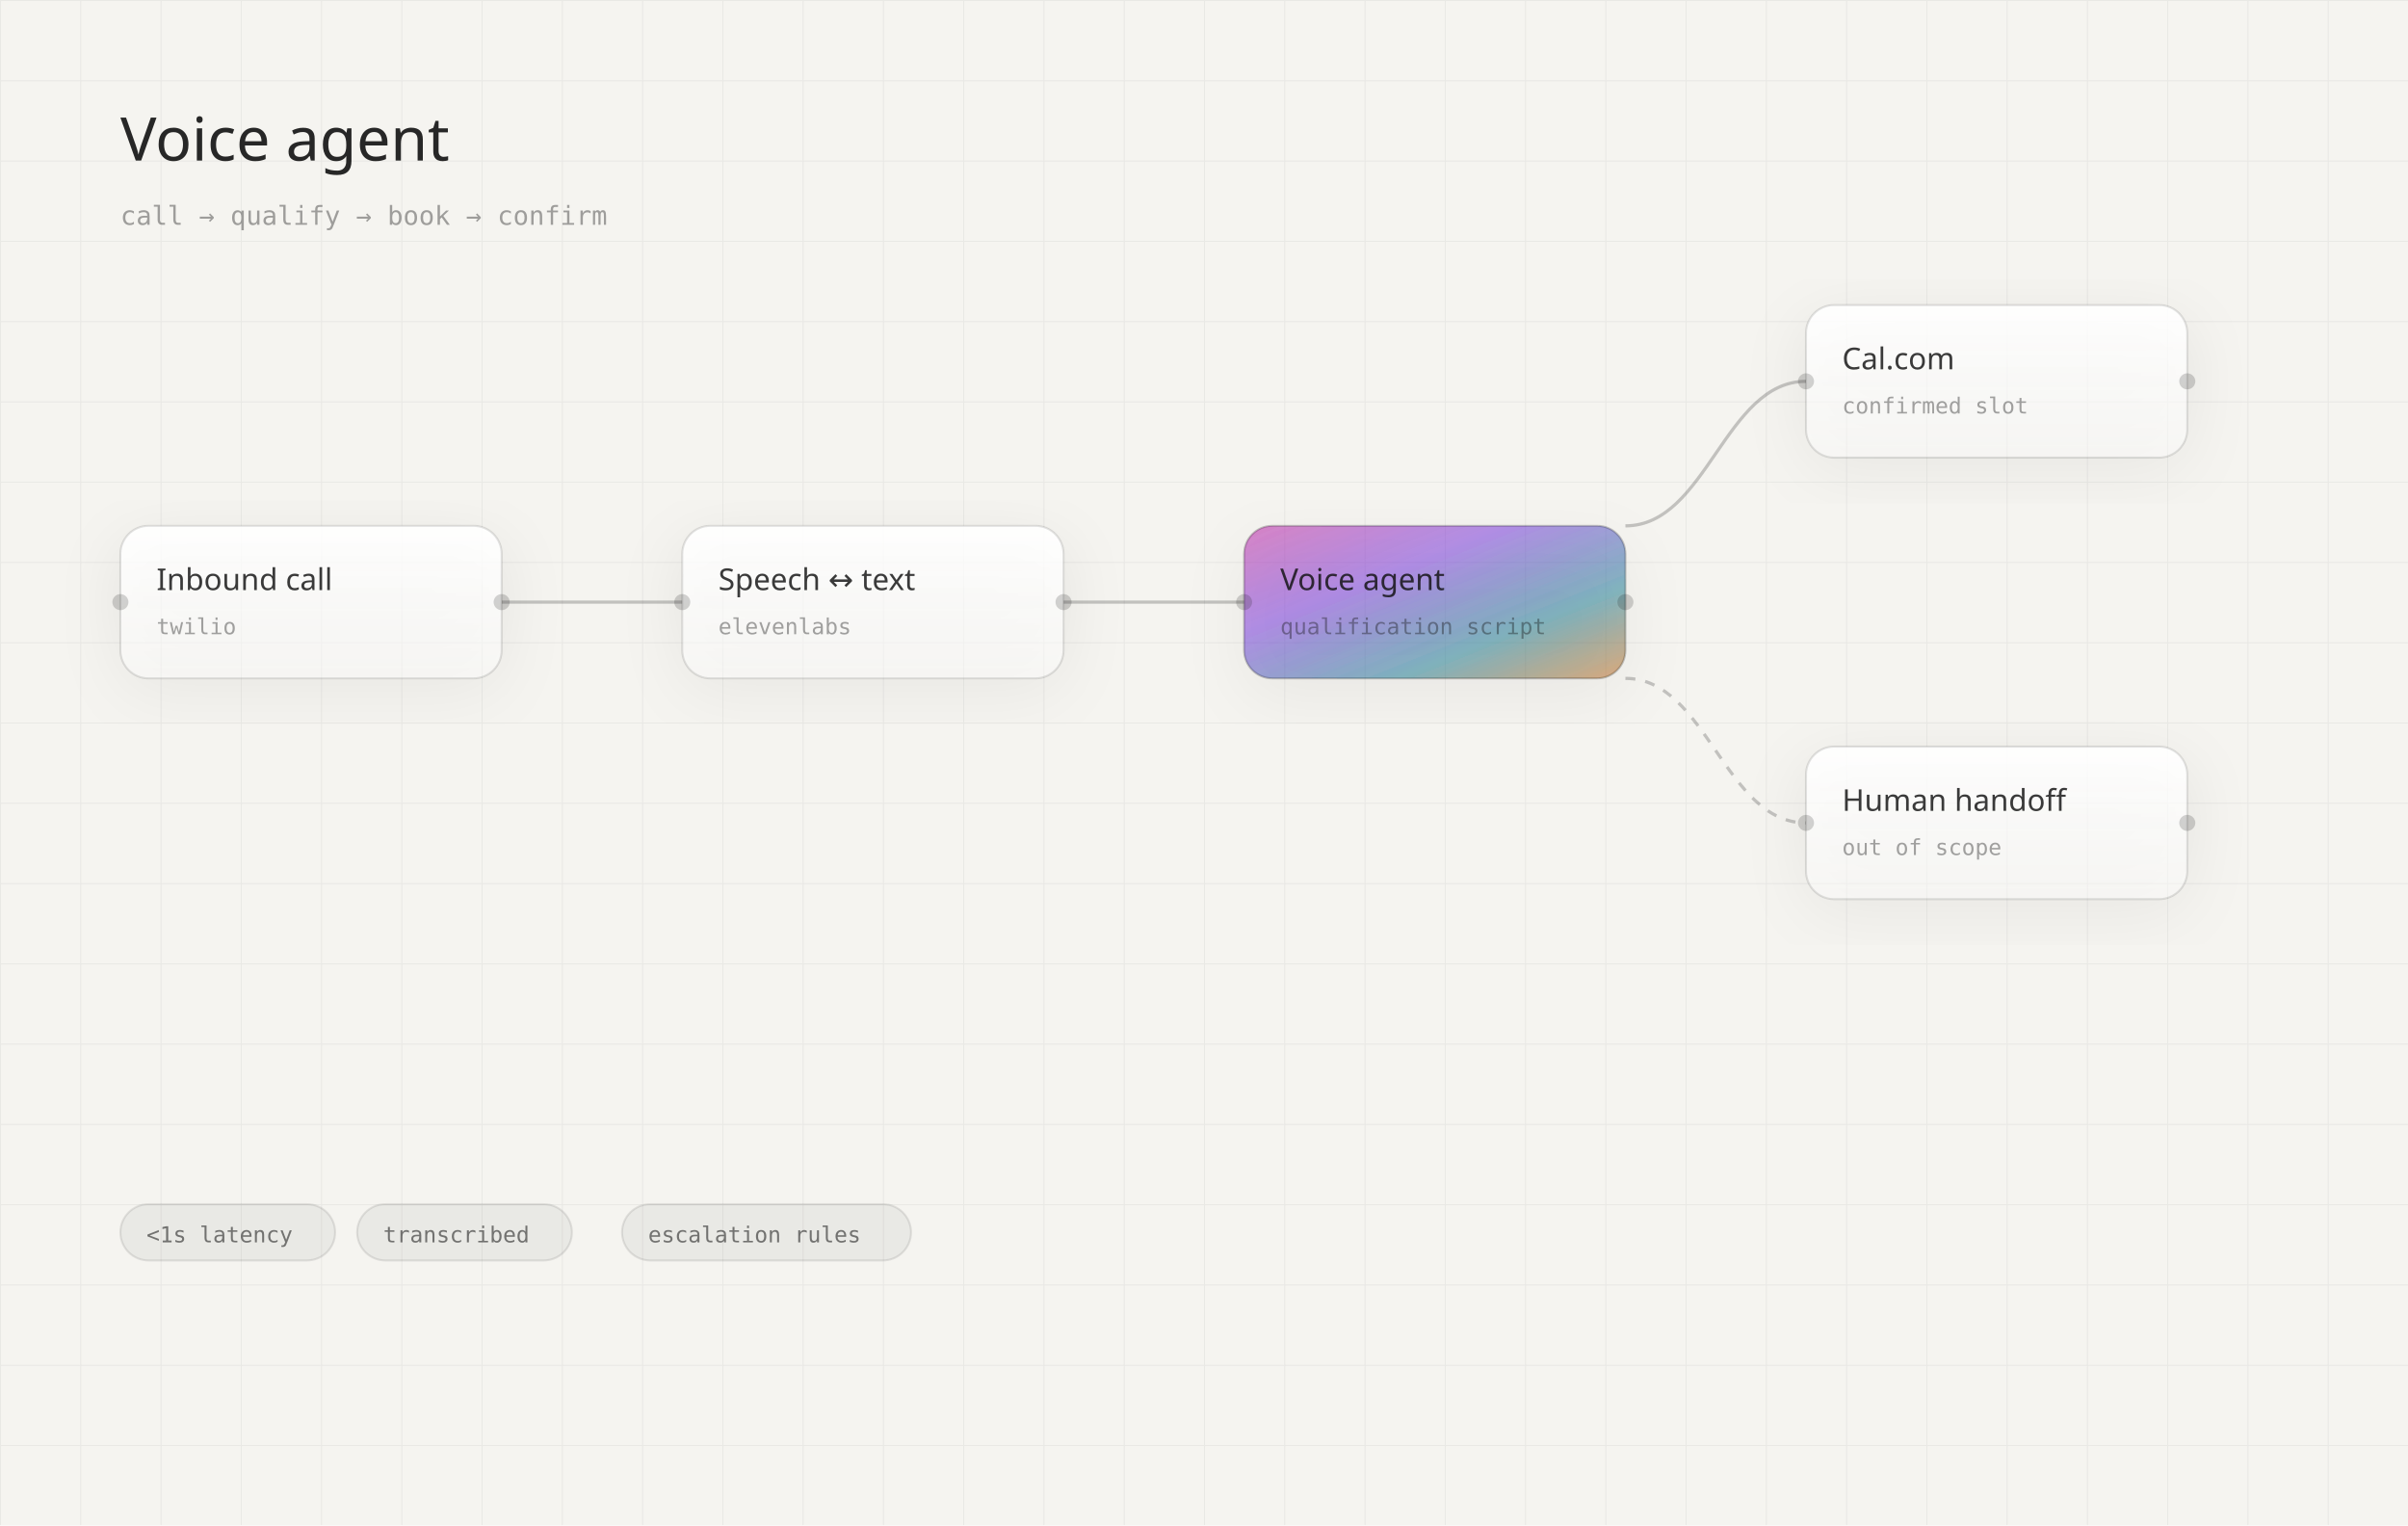
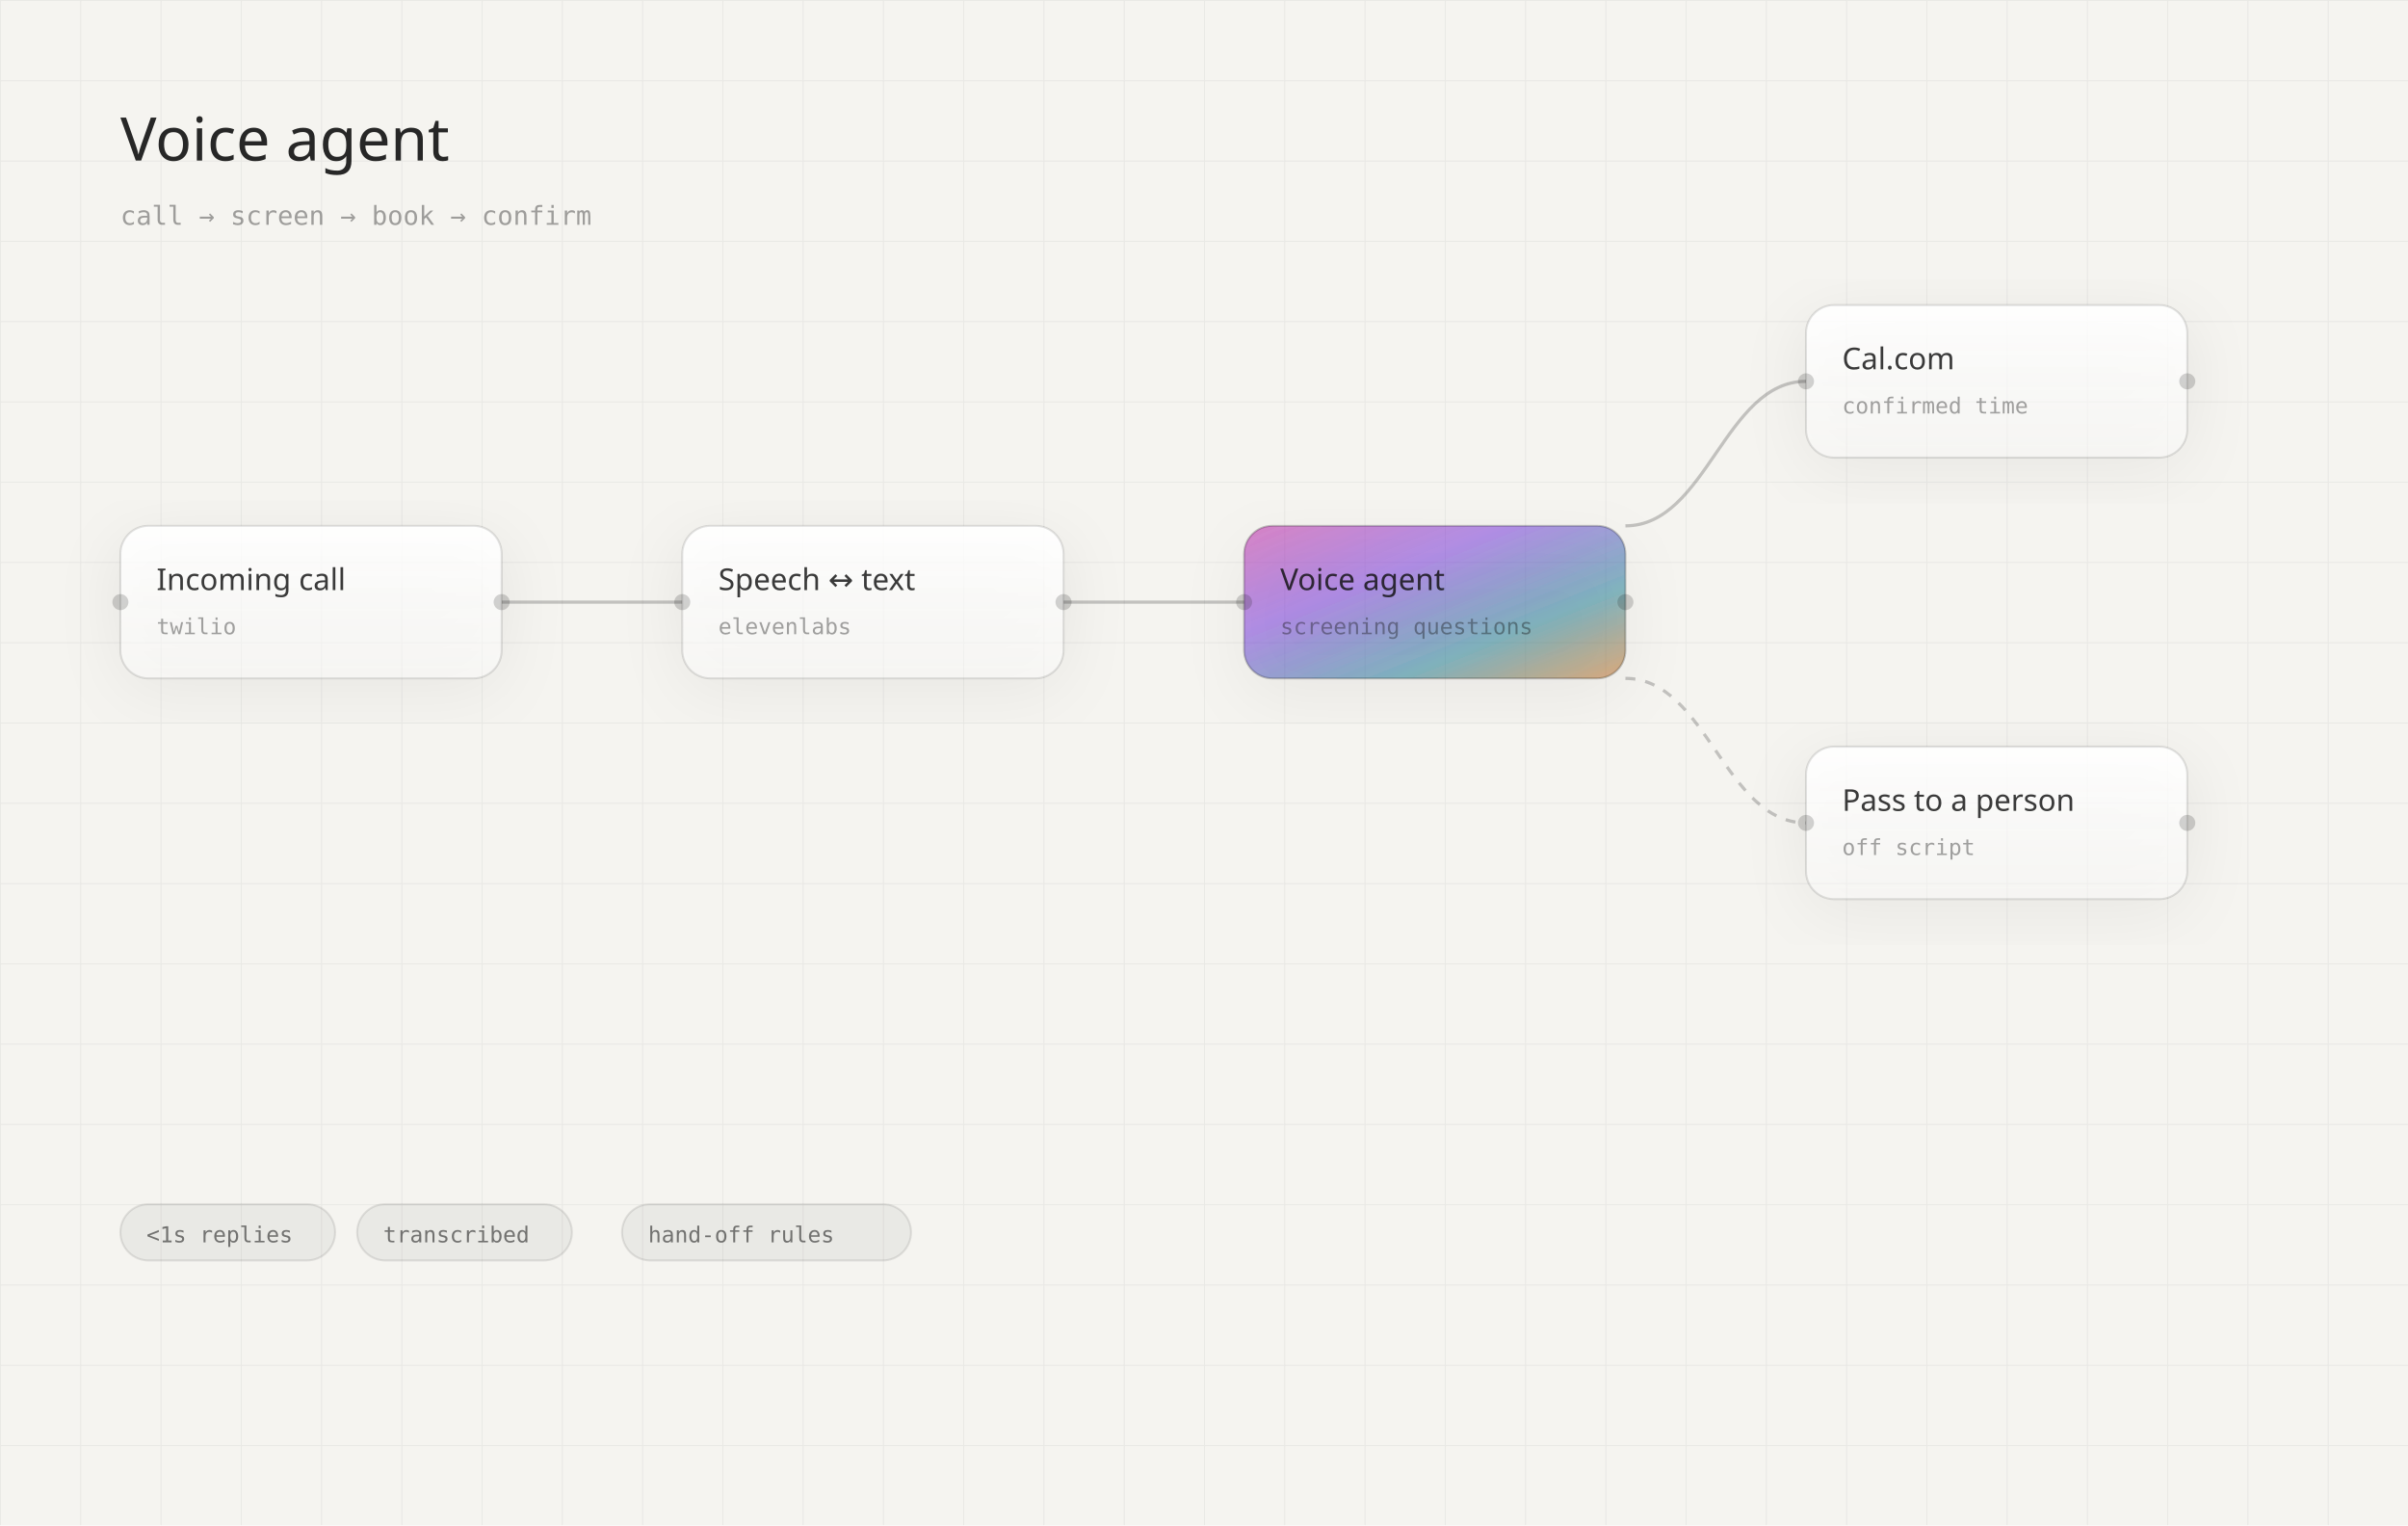
<svg xmlns="http://www.w3.org/2000/svg" viewBox="0 0 1200 760" width="1200" height="760" role="img" aria-label="voice agent">
  <defs>
    <linearGradient id="iri" x1="0" y1="0" x2="1" y2="1">
      <stop offset="0%" stop-color="#c026a3" stop-opacity=".55" />
      <stop offset="35%" stop-color="#6d28d9" stop-opacity=".5" />
      <stop offset="70%" stop-color="#0e7490" stop-opacity=".5" />
      <stop offset="100%" stop-color="#c2620a" stop-opacity=".5" />
    </linearGradient>
    <linearGradient id="glow" x1="0" y1="0" x2="0" y2="1">
      <stop offset="0%" stop-color="#ffffff" stop-opacity=".9" />
      <stop offset="100%" stop-color="#ffffff" stop-opacity=".35" />
    </linearGradient>
    <filter id="soft" x="-30%" y="-30%" width="160%" height="160%">
      <feDropShadow dx="0" dy="10" stdDeviation="16" flood-color="#000" flood-opacity=".10" />
    </filter>
    <pattern id="grid" width="40" height="40" patternUnits="userSpaceOnUse">
      <path d="M40 0H0V40" fill="none" stroke="#111" stroke-opacity=".05" stroke-width="1" />
    </pattern>
  </defs>
  <rect width="1200" height="760" fill="#F5F4F0" />
  <rect width="1200" height="760" fill="url(#grid)" />
  <text x="60" y="80" font-family="IBM Plex Sans, system-ui, sans-serif" font-size="30" font-weight="300" fill="#111" fill-opacity=".9">Voice agent</text>
-   <text x="60" y="112" font-family="ui-monospace, monospace" font-size="13" fill="#111" fill-opacity=".38">call → qualify → book → confirm</text>
+   <text x="60" y="112" font-family="ui-monospace, monospace" font-size="13" fill="#111" fill-opacity=".38">call → screen → book → confirm</text>
  <path d="M250,300 C290.5,300 299.5,300 340,300" fill="none" stroke="#111" stroke-opacity=".22" stroke-width="1.6" />
  <path d="M530,300 C570.5,300 579.5,300 620,300" fill="none" stroke="#111" stroke-opacity=".22" stroke-width="1.6" />
  <path d="M810,262 C850.5,262 859.5,190 900,190" fill="none" stroke="#111" stroke-opacity=".22" stroke-width="1.6" />
  <path d="M810,338 C850.5,338 859.5,410 900,410" fill="none" stroke="#111" stroke-opacity=".22" stroke-width="1.6" stroke-dasharray="5 5" />
  <g filter="url(#soft)">
    <rect x="60" y="262" width="190" height="76" rx="14" fill="url(#glow)" stroke="#111" stroke-opacity=".12" />
  </g>
  <circle cx="60" cy="300.0" r="4" fill="#111" fill-opacity=".18" />
  <circle cx="250" cy="300.0" r="4" fill="#111" fill-opacity=".18" />
-   <text x="78" y="294" font-family="IBM Plex Sans, system-ui, sans-serif" font-size="15" fill="#111" fill-opacity=".82">Inbound call</text>
+   <text x="78" y="294" font-family="IBM Plex Sans, system-ui, sans-serif" font-size="15" fill="#111" fill-opacity=".82">Incoming call</text>
  <text x="78" y="316" font-family="ui-monospace, monospace" font-size="11" fill="#111" fill-opacity=".38">twilio</text>
  <g filter="url(#soft)">
    <rect x="340" y="262" width="190" height="76" rx="14" fill="url(#glow)" stroke="#111" stroke-opacity=".12" />
  </g>
  <circle cx="340" cy="300.0" r="4" fill="#111" fill-opacity=".18" />
  <circle cx="530" cy="300.0" r="4" fill="#111" fill-opacity=".18" />
  <text x="358" y="294" font-family="IBM Plex Sans, system-ui, sans-serif" font-size="15" fill="#111" fill-opacity=".82">Speech ↔ text</text>
  <text x="358" y="316" font-family="ui-monospace, monospace" font-size="11" fill="#111" fill-opacity=".38">elevenlabs</text>
  <g filter="url(#soft)">
    <rect x="620" y="262" width="190" height="76" rx="14" fill="url(#iri)" stroke="#111" stroke-opacity=".22" />
  </g>
  <circle cx="620" cy="300.0" r="4" fill="#111" fill-opacity=".18" />
  <circle cx="810" cy="300.0" r="4" fill="#111" fill-opacity=".18" />
  <text x="638" y="294" font-family="IBM Plex Sans, system-ui, sans-serif" font-size="15" fill="#111" fill-opacity=".82">Voice agent</text>
-   <text x="638" y="316" font-family="ui-monospace, monospace" font-size="11" fill="#111" fill-opacity=".38">qualification script</text>
+   <text x="638" y="316" font-family="ui-monospace, monospace" font-size="11" fill="#111" fill-opacity=".38">screening questions</text>
  <g filter="url(#soft)">
    <rect x="900" y="152" width="190" height="76" rx="14" fill="url(#glow)" stroke="#111" stroke-opacity=".12" />
  </g>
  <circle cx="900" cy="190.0" r="4" fill="#111" fill-opacity=".18" />
  <circle cx="1090" cy="190.0" r="4" fill="#111" fill-opacity=".18" />
  <text x="918" y="184" font-family="IBM Plex Sans, system-ui, sans-serif" font-size="15" fill="#111" fill-opacity=".82">Cal.com</text>
-   <text x="918" y="206" font-family="ui-monospace, monospace" font-size="11" fill="#111" fill-opacity=".38">confirmed slot</text>
+   <text x="918" y="206" font-family="ui-monospace, monospace" font-size="11" fill="#111" fill-opacity=".38">confirmed time</text>
  <g filter="url(#soft)">
    <rect x="900" y="372" width="190" height="76" rx="14" fill="url(#glow)" stroke="#111" stroke-opacity=".12" />
  </g>
  <circle cx="900" cy="410.0" r="4" fill="#111" fill-opacity=".18" />
  <circle cx="1090" cy="410.0" r="4" fill="#111" fill-opacity=".18" />
-   <text x="918" y="404" font-family="IBM Plex Sans, system-ui, sans-serif" font-size="15" fill="#111" fill-opacity=".82">Human handoff</text>
-   <text x="918" y="426" font-family="ui-monospace, monospace" font-size="11" fill="#111" fill-opacity=".38">out of scope</text>
+   <text x="918" y="404" font-family="IBM Plex Sans, system-ui, sans-serif" font-size="15" fill="#111" fill-opacity=".82">Pass to a person</text>
+   <text x="918" y="426" font-family="ui-monospace, monospace" font-size="11" fill="#111" fill-opacity=".38">off script</text>
  <rect x="60" y="600" width="107" height="28" rx="14" fill="#111" fill-opacity=".05" stroke="#111" stroke-opacity=".10" />
-   <text x="73" y="619" font-family="ui-monospace, monospace" font-size="11" fill="#111" fill-opacity=".55">&lt;1s latency</text>
+   <text x="73" y="619" font-family="ui-monospace, monospace" font-size="11" fill="#111" fill-opacity=".55">&lt;1s replies</text>
  <rect x="178" y="600" width="107" height="28" rx="14" fill="#111" fill-opacity=".05" stroke="#111" stroke-opacity=".10" />
  <text x="191" y="619" font-family="ui-monospace, monospace" font-size="11" fill="#111" fill-opacity=".55">transcribed</text>
  <rect x="310" y="600" width="144" height="28" rx="14" fill="#111" fill-opacity=".05" stroke="#111" stroke-opacity=".10" />
-   <text x="323" y="619" font-family="ui-monospace, monospace" font-size="11" fill="#111" fill-opacity=".55">escalation rules</text>
+   <text x="323" y="619" font-family="ui-monospace, monospace" font-size="11" fill="#111" fill-opacity=".55">hand-off rules</text>
</svg>
